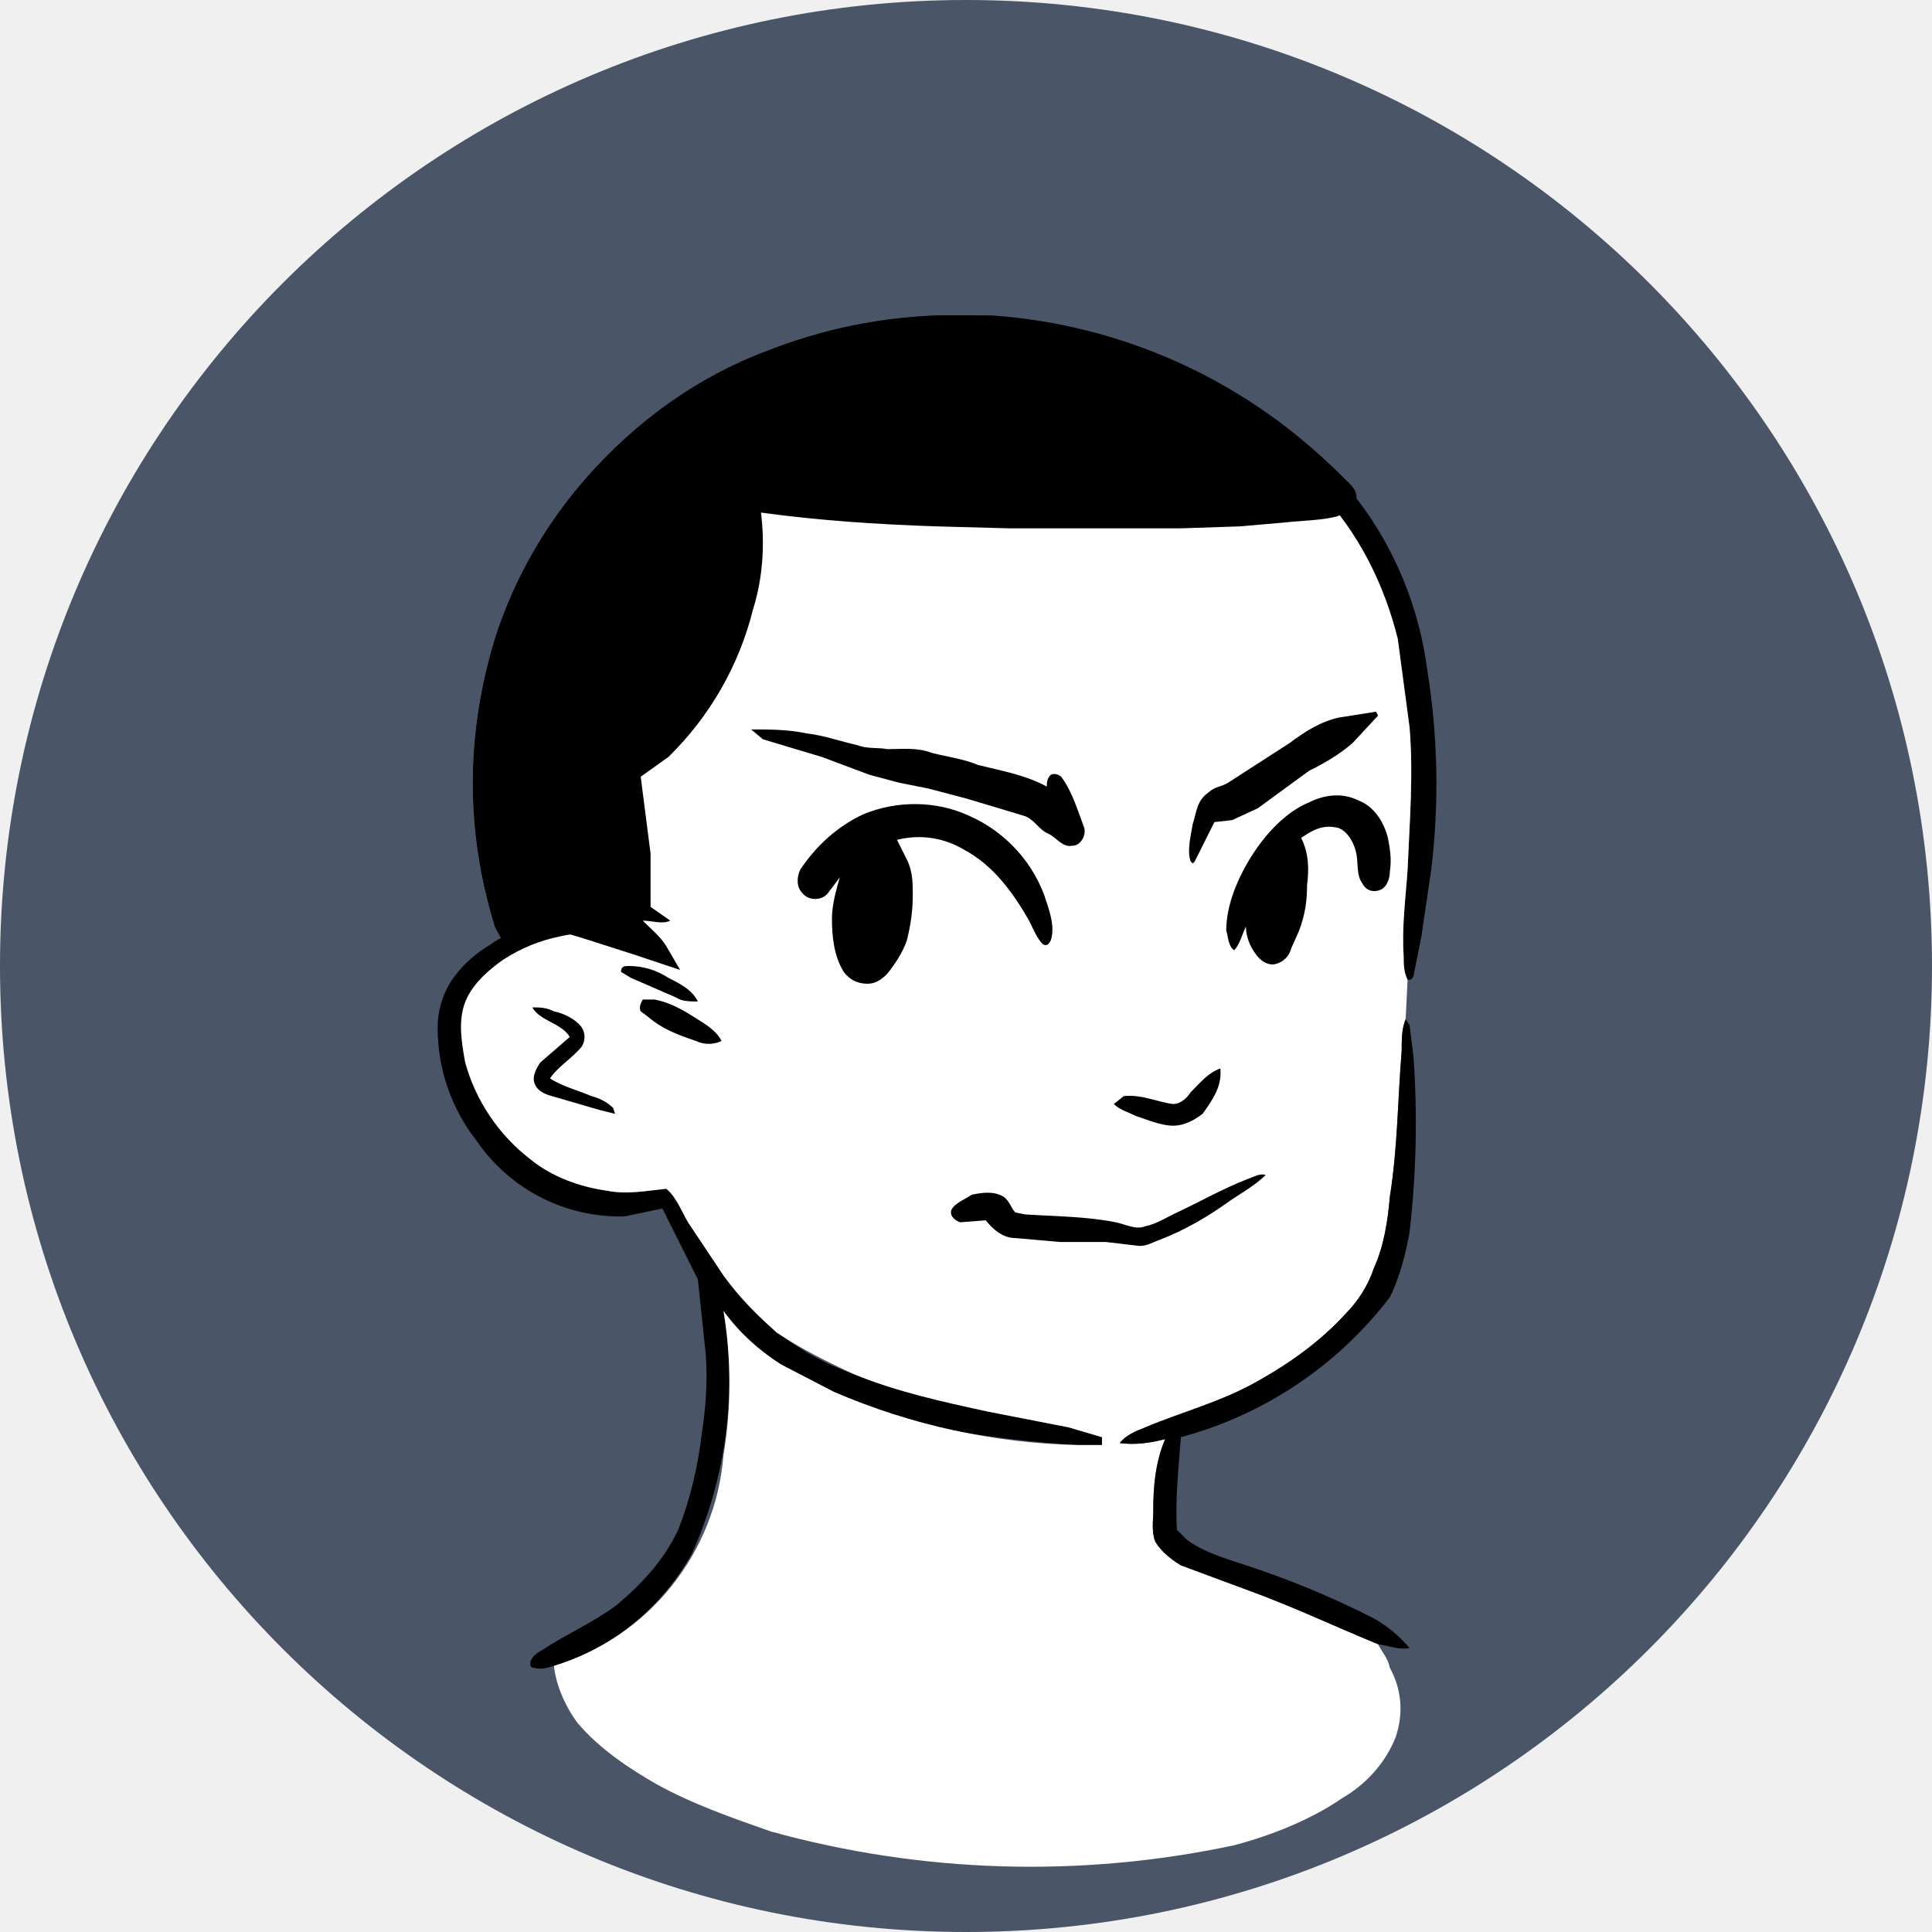
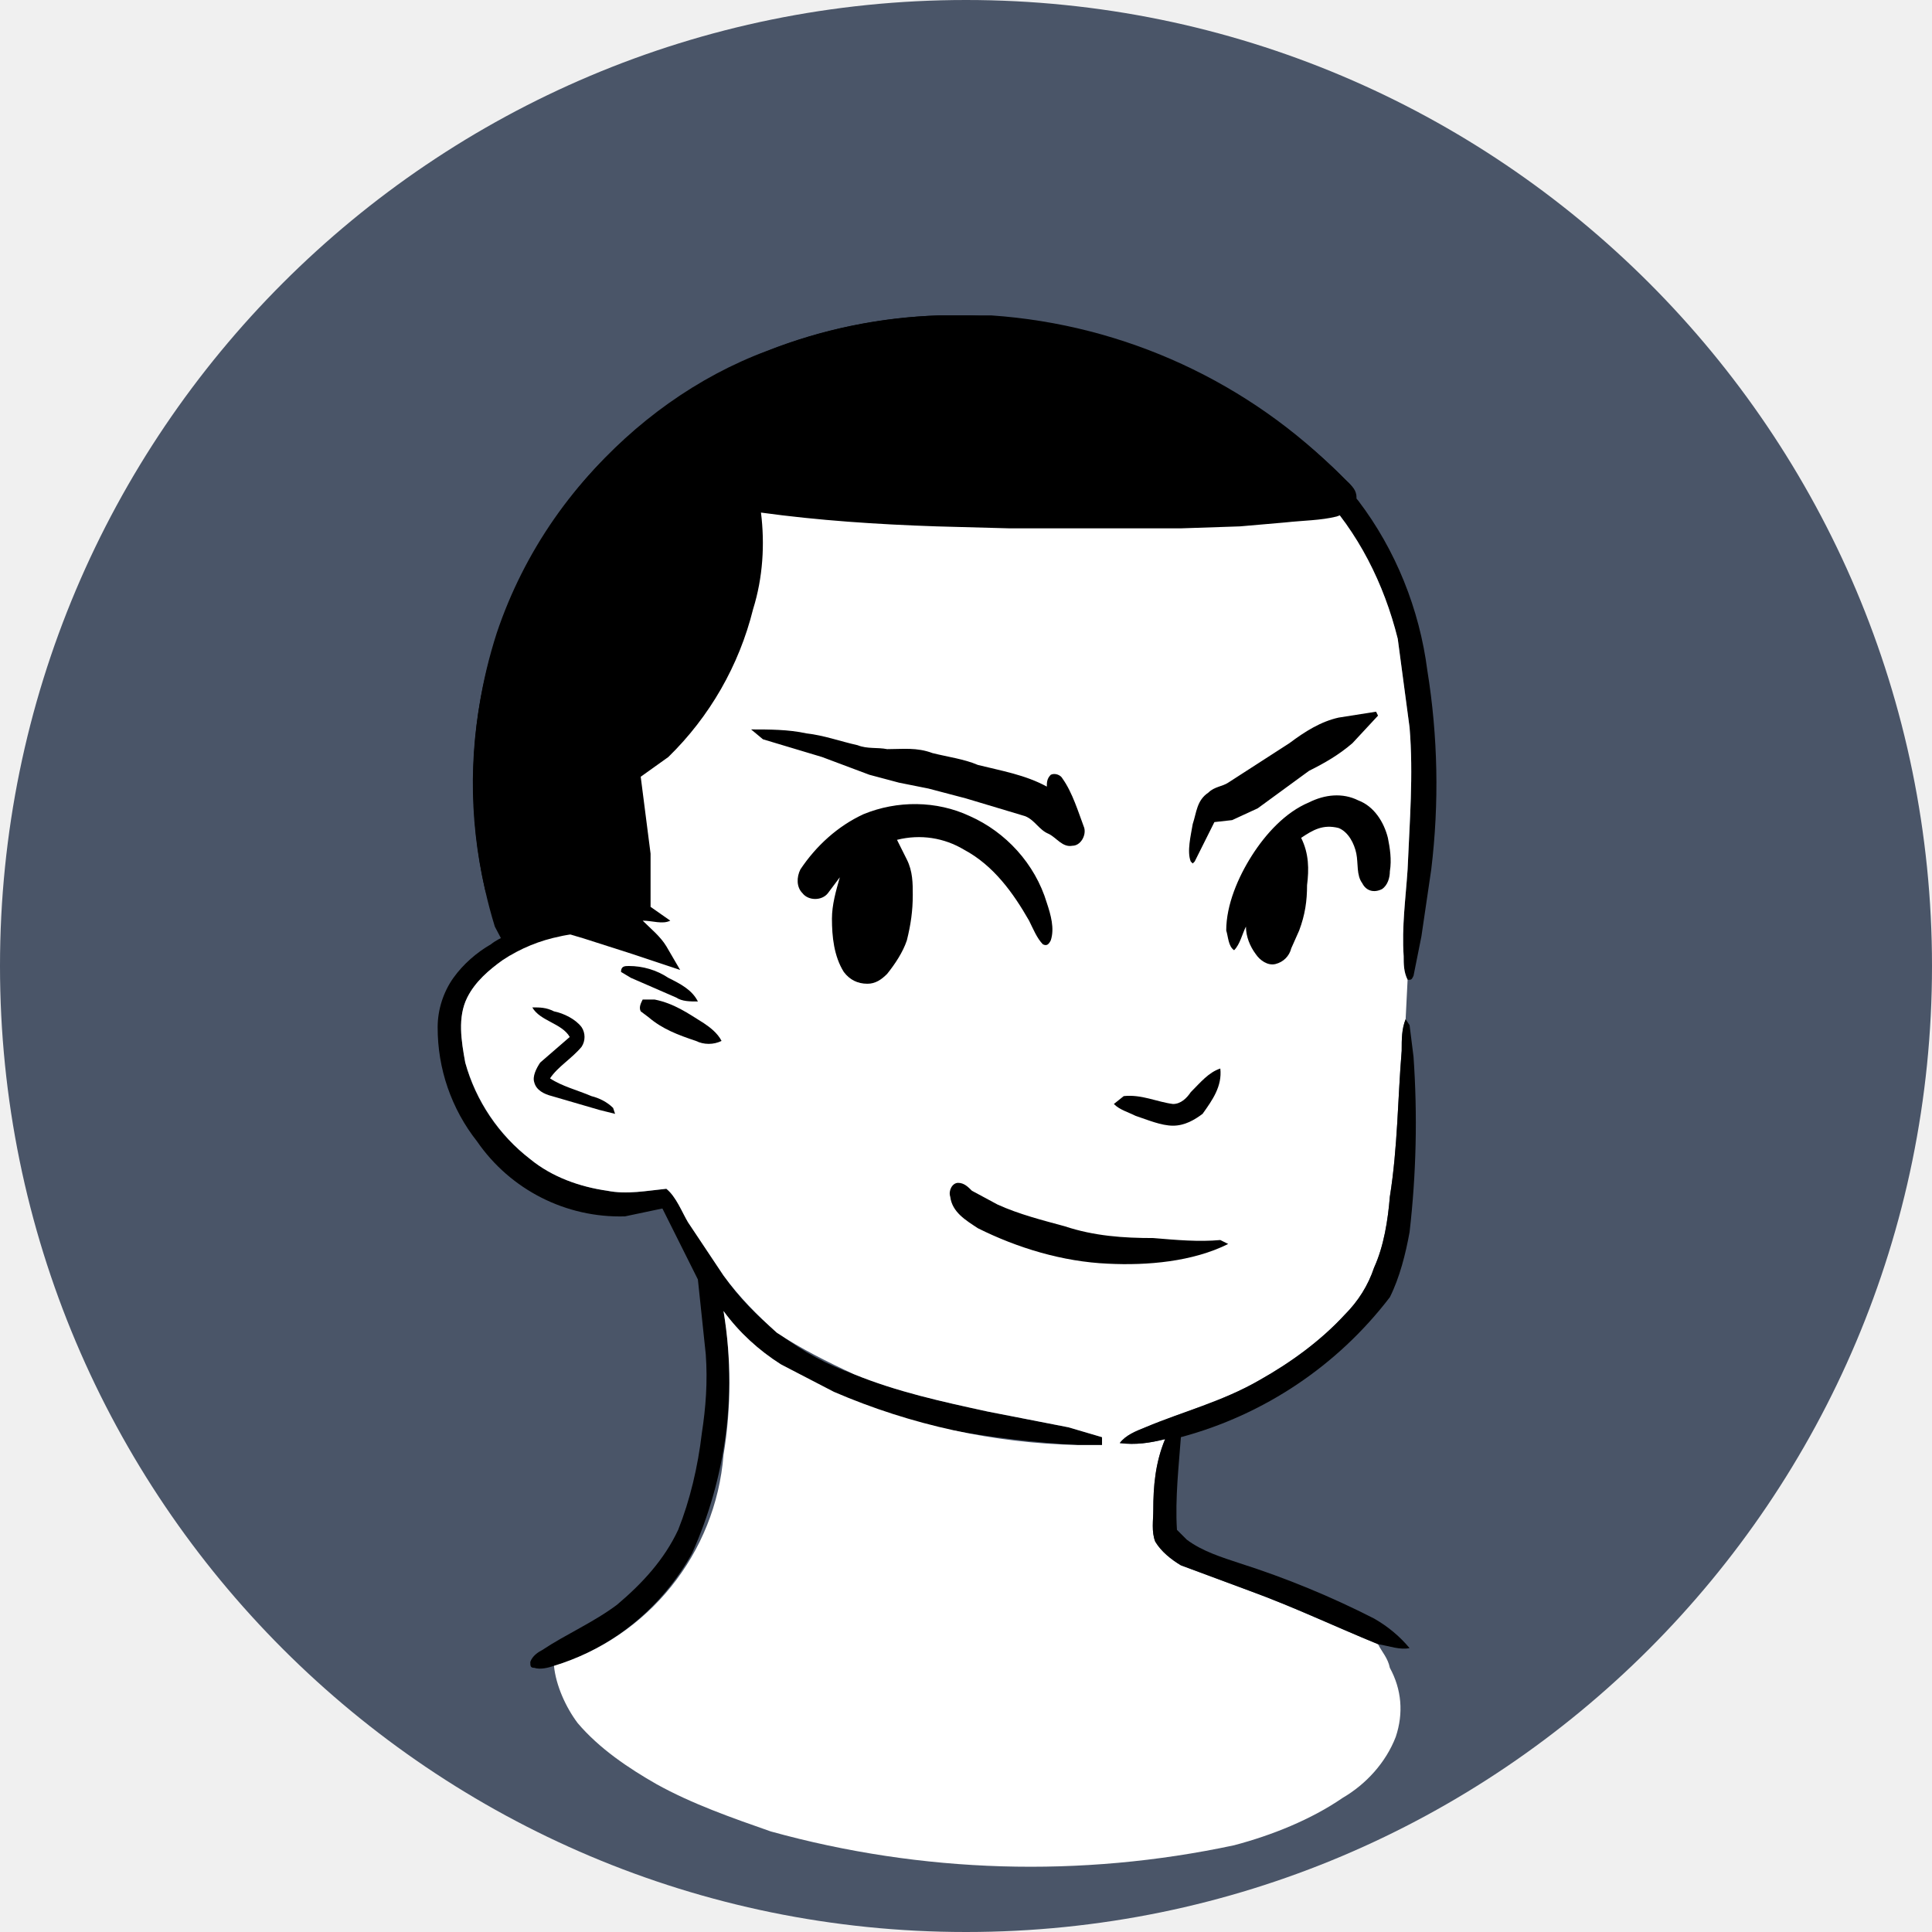
<svg xmlns="http://www.w3.org/2000/svg" viewBox="0 0 980 980" fill="none" shape-rendering="auto">
  <mask id="viewboxMask">
    <rect width="980" height="980" rx="490" ry="490" x="0" y="0" fill="#fff" />
  </mask>
  <g mask="url(#viewboxMask)">
    <rect fill="#4A5568" width="980" height="980" x="0" y="0" />
    <g transform="translate(10 -60)">
      <path d="M466 220h27a276 276 0 0 1 178 82c2 2 5 4 6 7s1 6-1 8c-4 4-10 5-15 6-25 3-50 4-75 5h-78l-39-1-27-1c-23-1-45-3-66-6 3 20 0 40-7 59a161 161 0 0 1-40 65l-14 10 5 39v27l10 7c-4 2-10 0-14 0 5 4 9 9 12 14l7 10-5-1c-7-3-15-4-22-6l-19-7c0 4-1 8-5 10-3 3-7 1-11 0l-4 5c-4 2-5 5-9 5s-7-4-9-8l-10-19a248 248 0 0 1 1-149 229 229 0 0 1 73-105c42-35 96-54 151-56Z" fill="#000000" />
      <path d="M304 548c6 1 12 4 17 7 3 2 6 4 7 8l-15-5c-5-2-11-2-16-5l1-3c1-2 4-2 6-2Z" fill="#000000" />
      <path d="M495 234c28 1 56 6 84 15a201 201 0 0 1 100 65c19 25 31 55 35 86a361 361 0 0 1 2 101l-5 34-4 20c-1 2-1 2-3 2-2-4-2-8-2-12-1-15 1-29 2-44 1-24 3-48 1-72l-6-45c-7-28-20-54-40-75-18-18-40-33-63-43-22-9-44-15-67-19-18-3-36-4-54-4a277 277 0 0 0-128 29c-13 9-25 20-35 32a276 276 0 0 0-55 139c-1 24 0 47 8 70l7 15 12 1 1 3c-3 2-7 2-11 3-10 2-20 6-29 12-7 5-14 11-18 19-5 10-3 22-1 33 5 19 17 37 33 49 11 9 25 14 39 16 10 2 20 0 30-1 5 4 8 12 11 17l18 27a136 136 0 0 0 66 50c22 9 45 14 68 19l41 8 17 5v4h-12a535 535 0 0 1-67-8 255 255 0 0 1-84-33c-11-7-21-16-29-27a214 214 0 0 1-16 123c-15 27-40 48-70 57-3 1-7 2-10 1-2 0-2-1-2-3 1-3 4-5 6-6 12-8 26-14 38-23 13-11 24-23 31-38 6-15 10-32 12-49 2-13 3-26 2-40l-4-38-18-36-19 4a88 88 0 0 1-75-38 93 93 0 0 1-20-58c0-9 3-18 8-25s12-13 19-17c5-4 12-6 18-8l-9-24c-5-22-5-45-2-67a292 292 0 0 1 63-149c9-10 18-19 29-26 7-4 14-5 20-9 43-19 90-25 137-22Z" fill="#000" />
      <path d="M475 243a276 276 0 0 1 121 23c23 10 45 25 63 43 20 21 33 47 40 75l6 45c2 24 0 48-1 72-1 15-3 29-2 44 0 4 0 8 2 12l-1 20c-2 5-2 10-2 16-2 24-2 49-6 74-1 12-3 25-8 36-3 9-8 17-15 24-12 13-27 24-43 33-19 11-39 16-58 24-5 2-10 4-13 8 8 1 15 0 23-2-5 12-6 24-6 36 0 5-1 11 1 16 3 5 8 9 13 12l35 13c22 8 43 18 65 27 2 4 5 7 6 12 6 11 7 23 3 35-5 13-15 24-27 31-16 11-36 19-55 24a494 494 0 0 1-235-7c-20-7-40-14-58-24-14-8-29-18-40-31-6-8-11-19-12-29a122 122 0 0 0 86-107c4-24 4-49 0-73 8 11 18 20 29 27l27 14a331 331 0 0 0 124 27h12v-4l-17-5-41-8c-23-5-46-10-68-19-13-6-27-13-39-21-10-9-19-18-27-29l-18-27c-3-5-6-13-11-17-10 1-20 3-30 1-14-2-28-7-39-16a94 94 0 0 1-33-49c-2-11-4-23 1-33 4-8 11-14 18-19 9-6 19-10 29-12 4-1 8-1 11-3l-1-3-12-1-7-15c-8-23-9-46-7-70a276 276 0 0 1 54-139c10-12 22-23 35-32a277 277 0 0 1 128-30Z" fill="#ffffff" />
      <path d="M260 571c4 0 7 0 11 2 5 1 11 4 14 8 2 3 2 7 0 10-5 6-12 10-16 16 6 4 14 6 21 9 4 1 8 3 11 6l1 3-8-2-24-7c-4-1-8-3-9-7-1-3 1-7 3-10l15-13c-4-7-15-8-19-15ZM703 577l2 3 2 16a483 483 0 0 1-2 89c-2 11-5 23-10 33a198 198 0 0 1-106 71c-1 14-3 31-2 47l5 5c8 6 18 9 27 12a451 451 0 0 1 68 28c7 4 13 9 18 15-5 1-10-1-16-2-22-9-43-19-65-27l-35-13c-5-3-10-7-13-12-2-5-1-11-1-16 0-12 1-24 6-36-8 2-15 3-23 2 3-4 8-6 13-8 19-8 39-13 58-24 16-9 31-20 43-33 7-7 12-15 15-24 5-11 7-24 8-36 4-25 4-50 6-74 0-6 0-11 2-16Z" fill="#000" />
      <path d="M679 466c8 3 13 11 15 19 1 5 2 11 1 17 0 3-1 7-4 9-4 2-8 1-10-3-3-4-2-10-3-15s-4-11-9-13c-8-2-13 1-19 5 4 8 4 16 3 24 0 8-1 15-4 23l-4 9c-1 4-4 7-8 8s-8-2-10-5c-3-4-5-9-5-14-2 4-3 9-6 12-3-2-3-7-4-10 0-13 6-27 13-38s17-22 29-27c8-4 17-5 25-1ZM482 474c18 8 33 24 39 44 2 6 4 13 2 19-1 2-2 3-4 2-3-3-5-8-7-12-8-14-18-28-33-36-10-6-22-8-34-5l5 10c3 6 3 12 3 18 0 8-1 15-3 23-2 6-6 12-10 17-3 3-6 5-10 5-5 0-9-2-12-6-5-8-6-18-6-27 0-7 2-14 4-21l-6 8c-3 4-10 4-13 0-3-3-3-8-1-12 8-12 19-22 32-28 17-7 37-7 54 1Z" fill="#000000" />
      <path d="m688 421 1 2-13 14c-7 6-14 10-22 14l-26 19-13 6-9 1-10 20-1 1-1-1c-2-5 0-13 1-19 2-6 2-12 8-16 3-3 7-3 10-5l31-20c8-6 16-11 25-13l19-3ZM371 430c9 0 19 0 28 2 9 1 17 4 26 6 5 2 10 1 15 2 8 0 15-1 23 2 8 2 16 3 23 6 12 3 24 5 35 11 0-2 0-4 2-6 2-1 5 0 6 2 5 7 8 17 11 25 1 4-2 9-6 9-5 1-8-4-12-6-5-2-7-7-12-9l-30-9-19-5-15-3-15-4-24-9-30-9-6-5Z" fill="#000000" />
      <path d="M609 602c1 9-4 16-9 23-4 3-9 6-15 6s-13-3-19-5c-4-2-8-3-11-6l5-4c9-1 17 3 25 4 4 0 7-3 9-6 5-5 9-10 15-12Z" fill="#000000" />
-       <path d="M632 656c-5 5-12 9-18 13-11 8-23 15-36 20-3 1-6 3-10 3l-17-2h-23l-23-2c-6 0-11-4-15-9l-13 1c-3-1-6-4-4-7s7-5 10-7c5-1 11-2 16 1 3 2 4 6 6 8l5 1c15 1 31 1 46 4 5 1 10 4 15 2 5-1 10-4 14-6 13-6 25-13 38-18 3-1 6-3 9-2Z" fill="#000000" />
+       <path d="M476 660c3 0 5 2 7 4l13 7c11 5 23 8 34 11 15 5 30 6 45 6 12 1 23 2 34 1l4 2c-18 9-41 11-61 10-23-1-46-8-66-18-6-4-13-8-14-16-1-3 1-7 4-7Z" fill="#000000" />
      <path d="M466 220h17a310 310 0 0 1 148 49c16 11 32 24 45 38 2 2 3 6 1 9s-6 5-9 6c-8 2-17 2-26 3l-23 2-30 1h-87l-37-1c-30-1-60-3-89-7 2 16 1 33-4 49a158 158 0 0 1-43 75l-14 10 5 39v27l10 7c-4 2-9 0-14 0 4 4 9 8 12 13l7 12-6-2-18-6-25-8-27-8c-4-2-7-6-10-9h-6c-4-1-6-4-7-8a237 237 0 0 1 51-208c25-29 57-52 92-65 28-11 57-17 87-18ZM309 550c7 0 14 2 20 6 6 3 12 6 15 12-4 0-8 0-11-2l-23-10-5-3c0-3 2-3 4-3ZM316 567h6c10 2 17 7 25 12 3 2 7 5 9 9-4 2-9 2-13 0-9-3-17-6-24-12l-4-3c-1-2 0-4 1-6Z" fill="#000000" />
    </g>
    <g transform="translate(10 -60)" />
  </g>
</svg>
